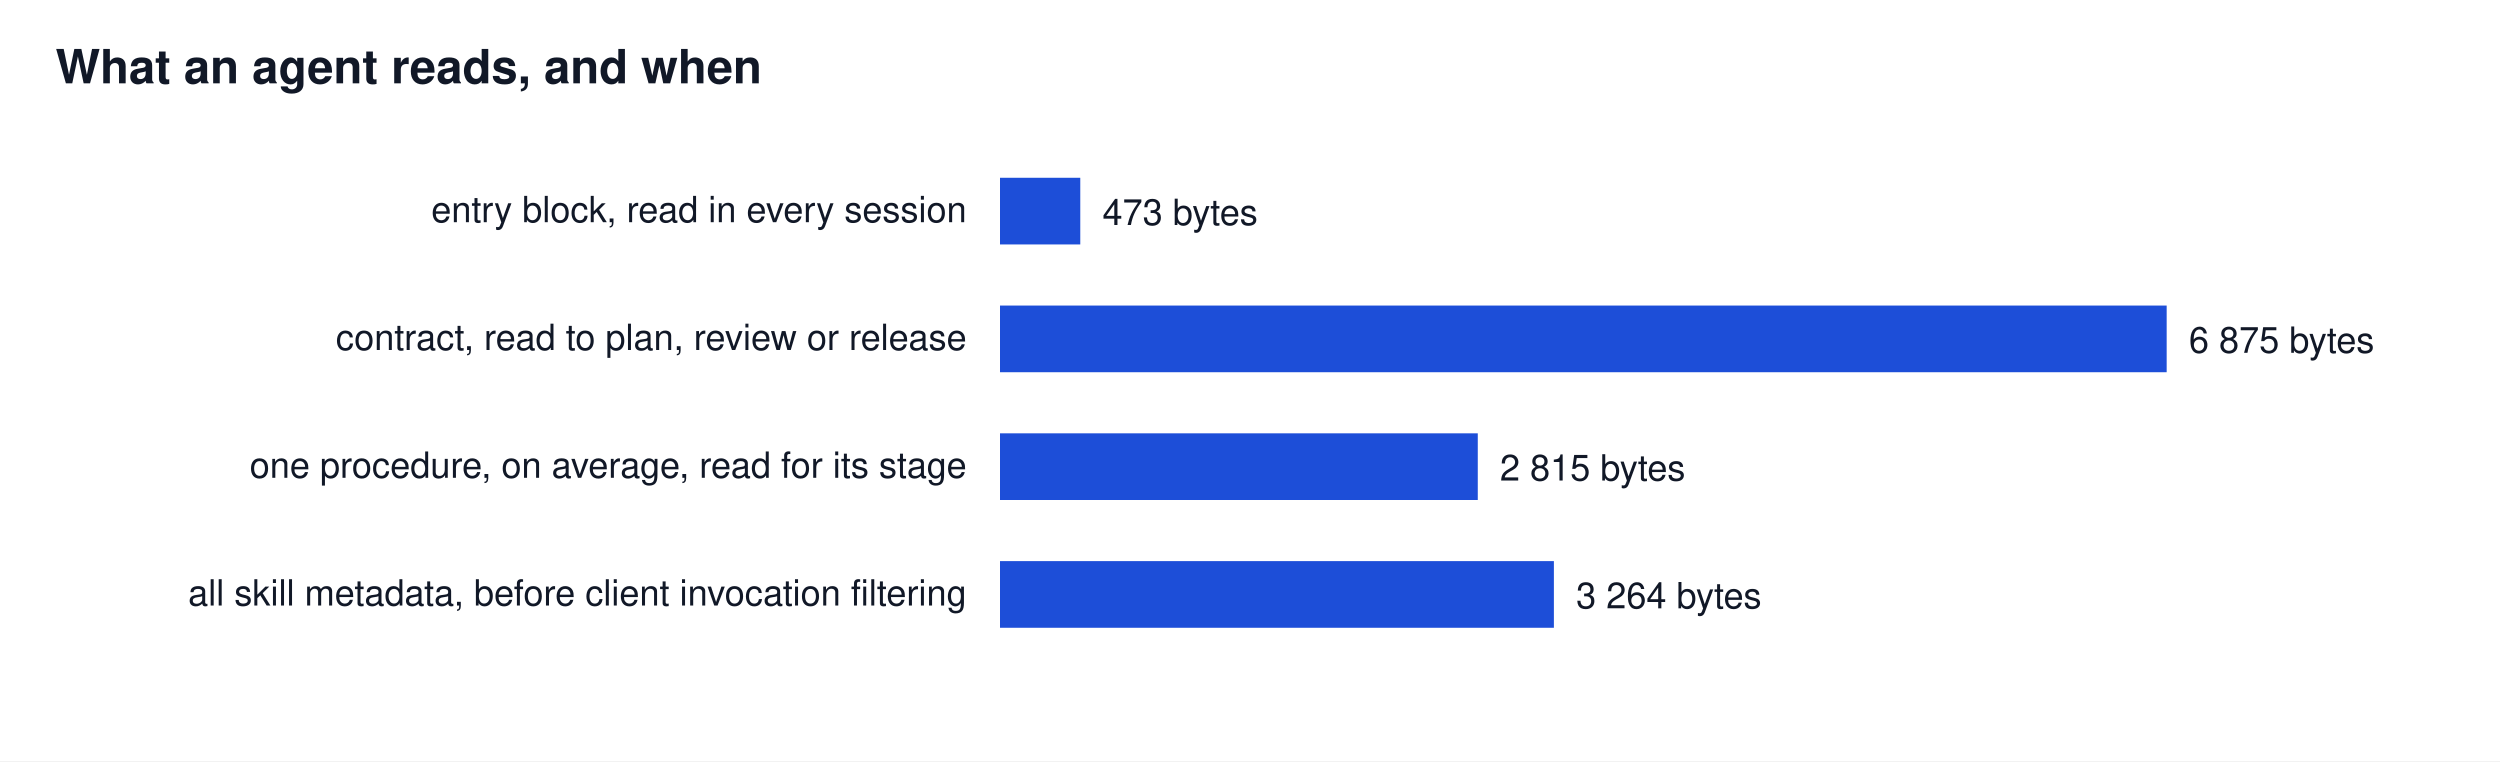
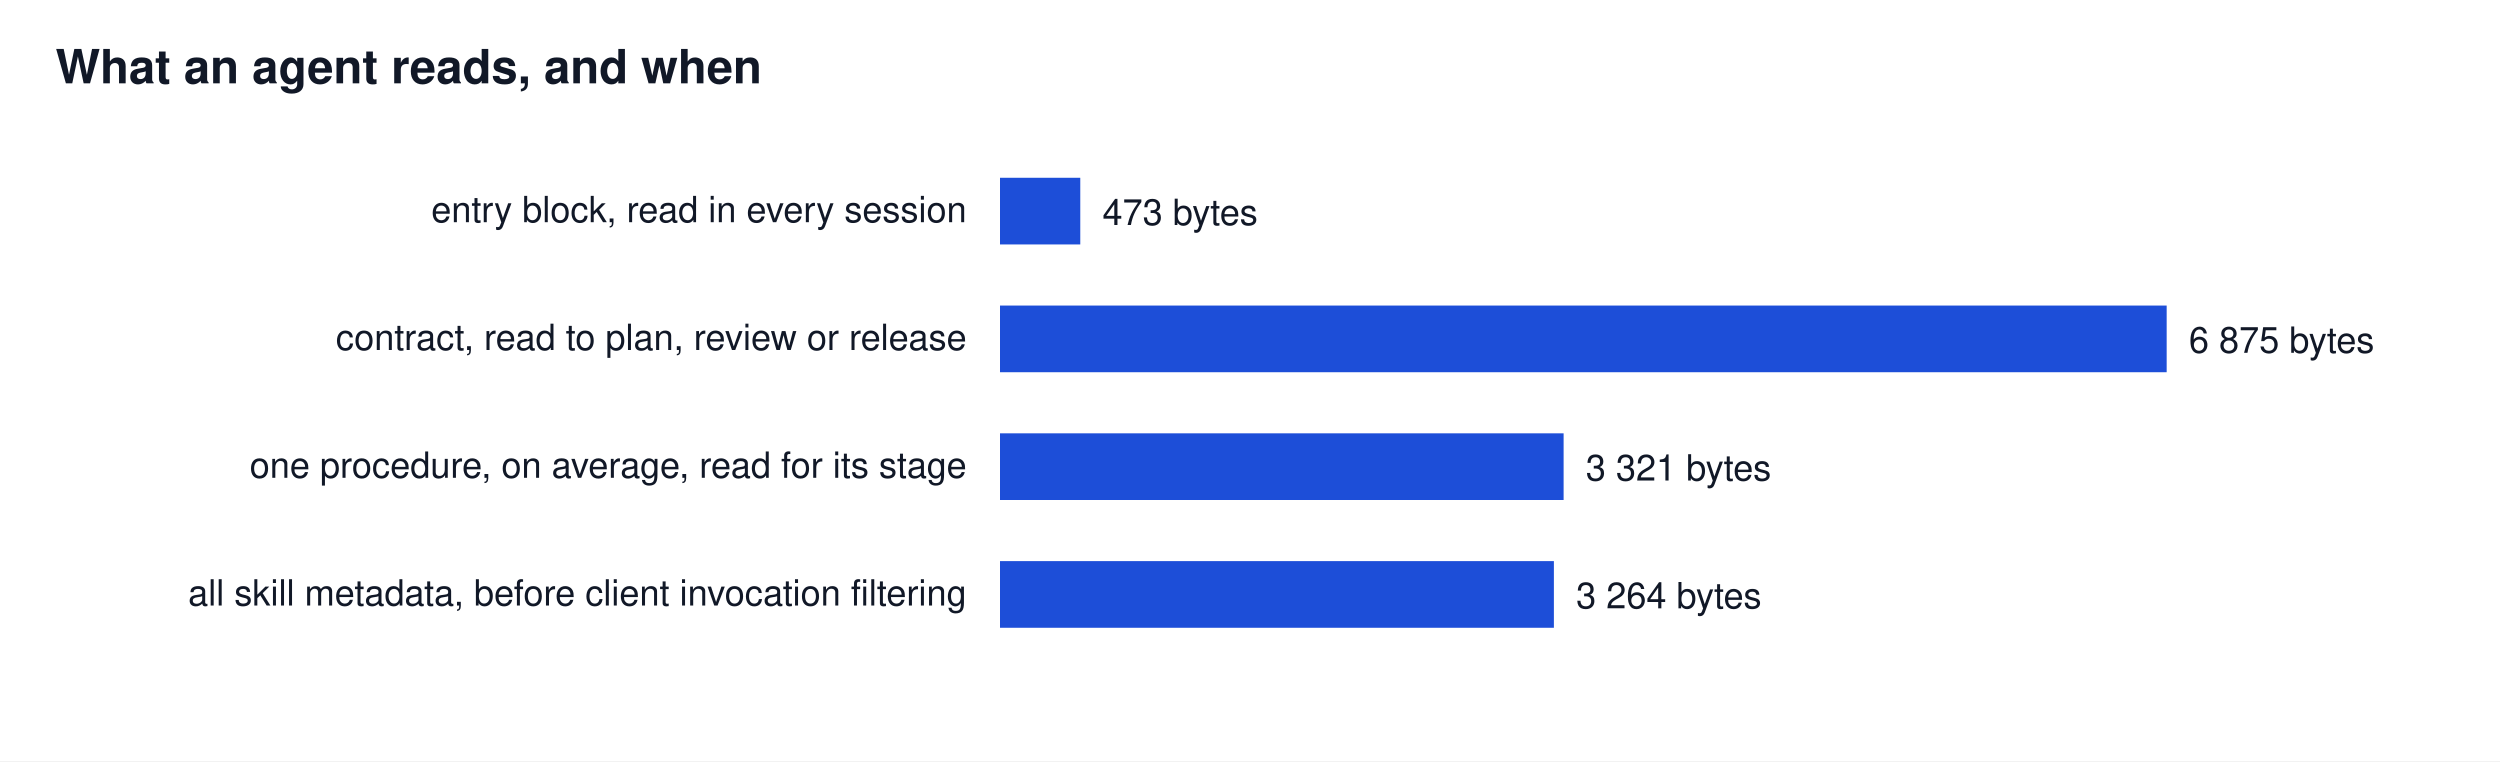
<svg xmlns="http://www.w3.org/2000/svg" viewBox="0 0 900 274" width="900" height="274" role="img" aria-labelledby="title desc" font-family="Helvetica, Arial, sans-serif">
  <rect width="900" height="274" fill="#ffffff" />
  <text x="20" y="30" font-size="17" text-anchor="start" fill="#111827" font-weight="bold">What an agent reads, and when</text>
  <text x="348" y="80" font-size="13" text-anchor="end" fill="#111827" font-weight="normal">entry block, read in every session</text>
  <rect x="360" y="64" width="28.9" height="24" fill="#1d4ed8" />
  <text x="396.896" y="81" font-size="13" text-anchor="start" fill="#111827" font-weight="normal">473 bytes</text>
  <text x="348" y="126" font-size="13" text-anchor="end" fill="#111827" font-weight="normal">contract, read to plan, review or release</text>
  <rect x="360" y="110" width="420.0" height="24" fill="#1d4ed8" />
  <text x="788.0" y="127" font-size="13" text-anchor="start" fill="#111827" font-weight="normal">6 875 bytes</text>
  <text x="348" y="172" font-size="13" text-anchor="end" fill="#111827" font-weight="normal">one procedure, on average, read for its stage</text>
-   <rect x="360" y="156" width="172.0" height="24" fill="#1d4ed8" />
-   <text x="539.971" y="173" font-size="13" text-anchor="start" fill="#111827" font-weight="normal">2 815 bytes</text>
+   <rect x="360" y="156" width="202.9" height="24" fill="#1d4ed8" />
+   <text x="570.883" y="173" font-size="13" text-anchor="start" fill="#111827" font-weight="normal">3 321 bytes</text>
  <text x="348" y="218" font-size="13" text-anchor="end" fill="#111827" font-weight="normal">all skill metadata, before client invocation filtering</text>
  <rect x="360" y="202" width="199.4" height="24" fill="#1d4ed8" />
  <text x="567.401" y="219" font-size="13" text-anchor="start" fill="#111827" font-weight="normal">3 264 bytes</text>
</svg>
